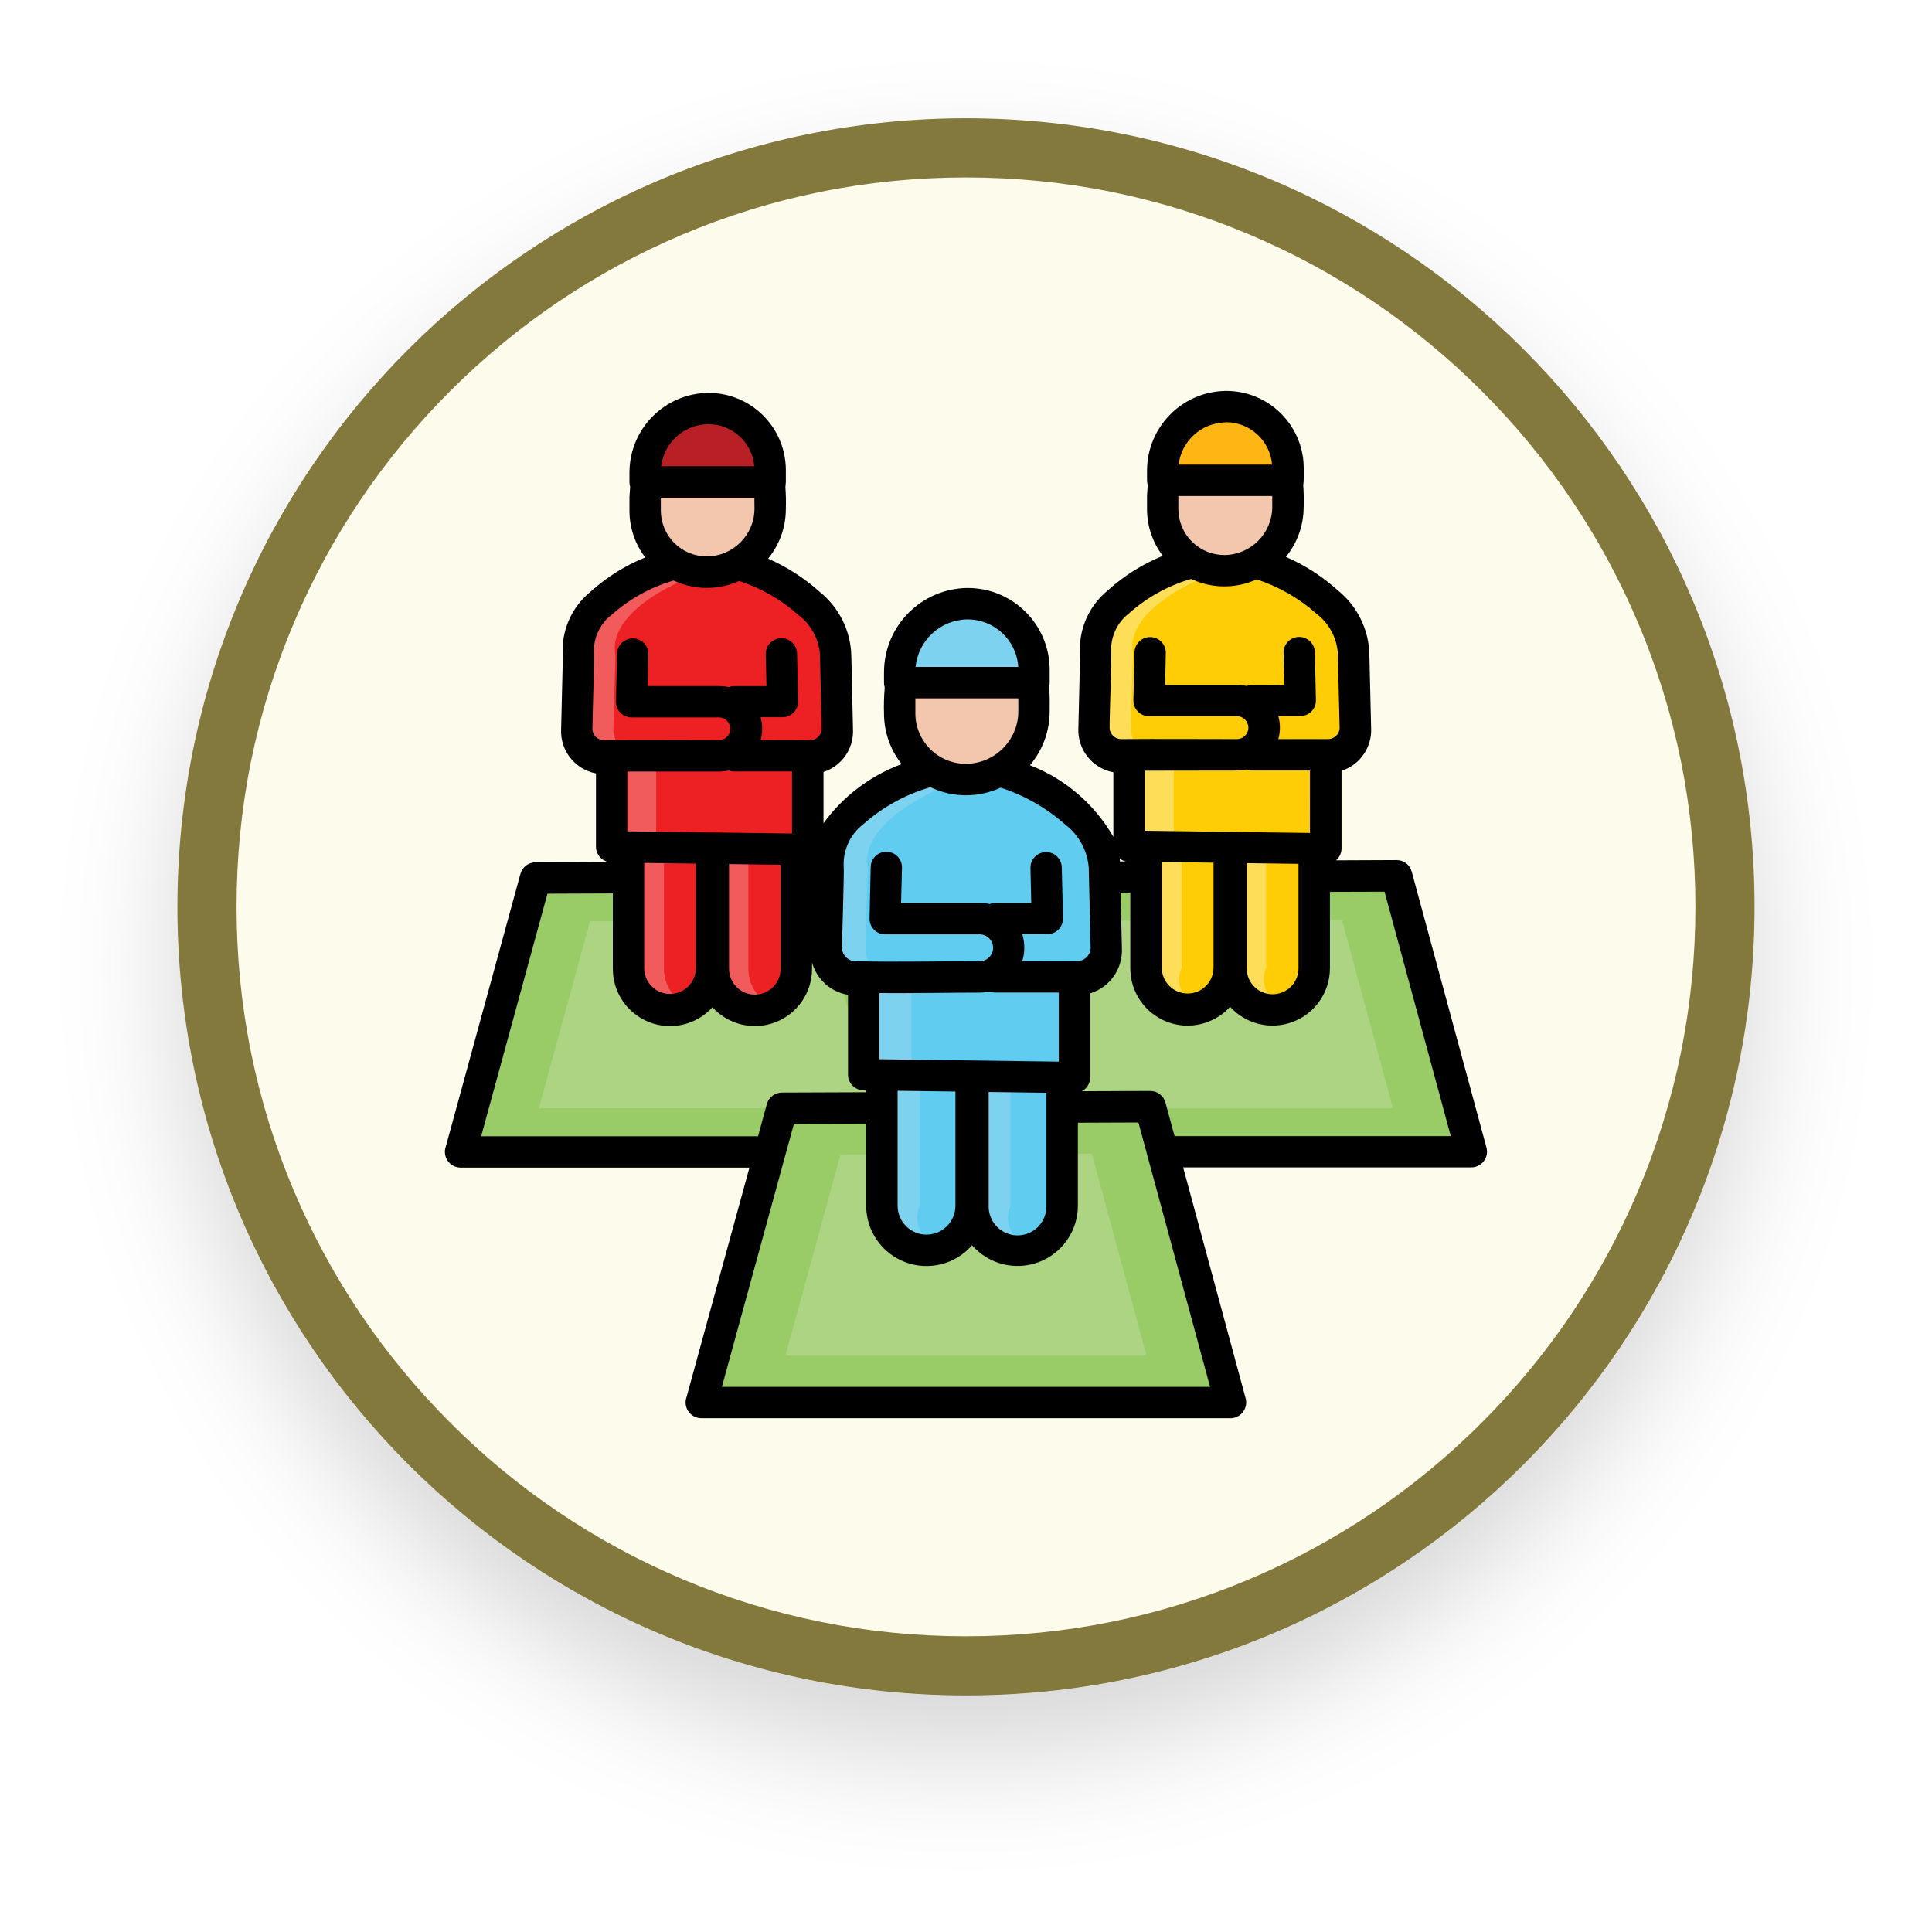
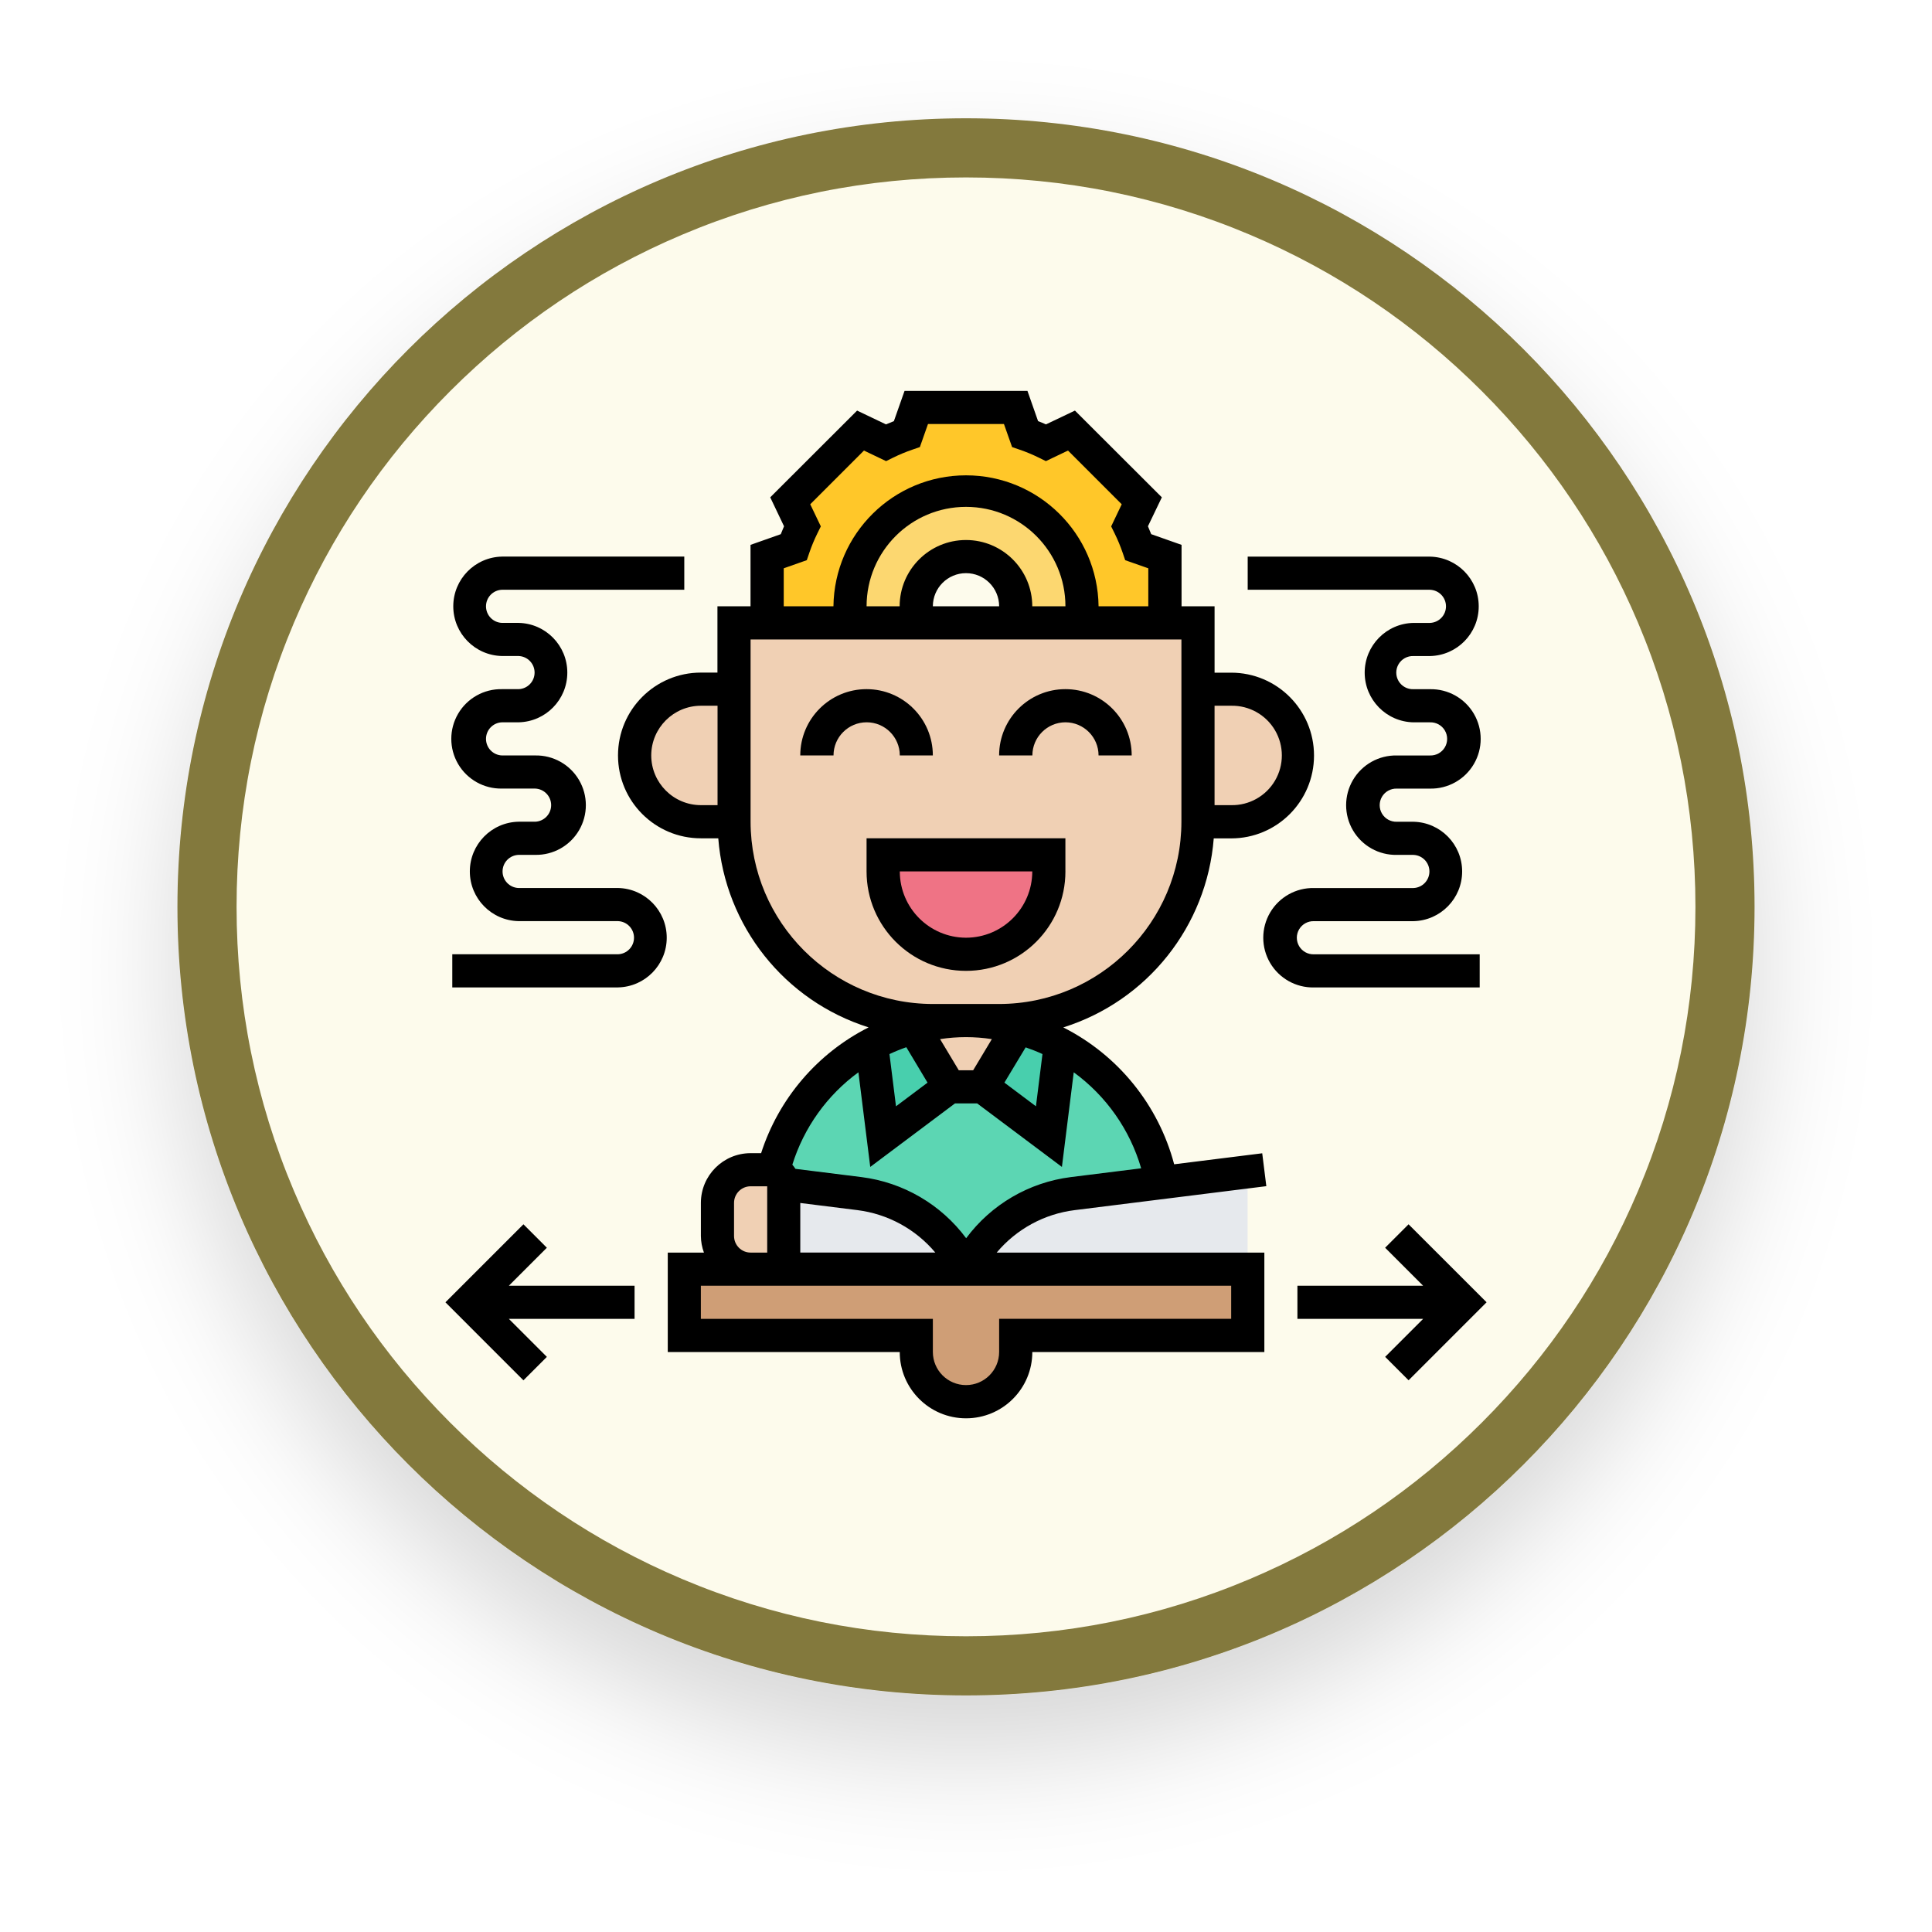
<svg xmlns="http://www.w3.org/2000/svg" width="98" height="98" viewBox="0 0 98 98">
  <defs>
    <filter id="Path_982547" x="0" y="0" width="98" height="98" filterUnits="userSpaceOnUse">
      <feOffset dy="3" input="SourceAlpha" />
      <feGaussianBlur stdDeviation="3" result="blur" />
      <feFlood flood-opacity="0.161" />
      <feComposite operator="in" in2="blur" />
      <feComposite in="SourceGraphic" />
    </filter>
    <clipPath id="clip-path">
      <path id="path8121" d="M0-682.665H48.414v48.414H0Z" transform="translate(0 682.665)" />
    </clipPath>
  </defs>
-   <g id="Group_1208176" data-name="Group 1208176" transform="translate(-610.151 -2467.014)">
-     <g id="Group_1207939" data-name="Group 1207939">
-       <g id="Group_1207719" data-name="Group 1207719" transform="translate(419.15 381.462)">
-         <g id="Group_1207712" data-name="Group 1207712">
-           <g id="Group_1207285" data-name="Group 1207285" transform="translate(0 344.552)">
-             <g id="Group_1206883" data-name="Group 1206883" transform="translate(0 -209)">
-               <g id="Group_1204569" data-name="Group 1204569" transform="translate(-81 -1890.336)">
-                 <g id="Group_1203962" data-name="Group 1203962" transform="translate(281 3846.336)">
-                   <g id="Group_1203498" data-name="Group 1203498" transform="translate(0)">
-                     <g id="Group_1202589" data-name="Group 1202589">
-                       <g id="Group_1172010" data-name="Group 1172010">
-                         <g id="Group_1171046" data-name="Group 1171046">
-                           <g id="Group_1148525" data-name="Group 1148525">
-                             <g transform="matrix(1, 0, 0, 1, -9, -6)" filter="url(#Path_982547)">
-                               <g id="Path_982547-2" data-name="Path 982547" transform="translate(9 6)" fill="#fdfbec">
-                                 <path d="M 40 78.5 C 34.802 78.5 29.76 77.482 25.015 75.475 C 20.43 73.536 16.313 70.76 12.776 67.224 C 9.24 63.687 6.464 59.57 4.525 54.985 C 2.518 50.24 1.5 45.198 1.5 40 C 1.5 34.802 2.518 29.76 4.525 25.015 C 6.464 20.43 9.24 16.313 12.776 12.776 C 16.313 9.24 20.43 6.464 25.015 4.525 C 29.76 2.518 34.802 1.5 40 1.5 C 45.198 1.5 50.24 2.518 54.985 4.525 C 59.57 6.464 63.687 9.24 67.224 12.776 C 70.76 16.313 73.536 20.43 75.475 25.015 C 77.482 29.76 78.5 34.802 78.5 40 C 78.5 45.198 77.482 50.24 75.475 54.985 C 73.536 59.57 70.76 63.687 67.224 67.224 C 63.687 70.76 59.57 73.536 54.985 75.475 C 50.24 77.482 45.198 78.5 40 78.5 Z" stroke="none" />
-                                 <path d="M 40 3 C 35.004 3 30.158 3.978 25.599 5.906 C 21.193 7.77 17.236 10.438 13.837 13.837 C 10.438 17.236 7.77 21.193 5.906 25.599 C 3.978 30.158 3 35.004 3 40 C 3 44.996 3.978 49.842 5.906 54.401 C 7.77 58.807 10.438 62.764 13.837 66.163 C 17.236 69.562 21.193 72.23 25.599 74.094 C 30.158 76.022 35.004 77 40 77 C 44.996 77 49.842 76.022 54.401 74.094 C 58.807 72.23 62.764 69.562 66.163 66.163 C 69.562 62.764 72.23 58.807 74.094 54.401 C 76.022 49.842 77 44.996 77 40 C 77 35.004 76.022 30.158 74.094 25.599 C 72.23 21.193 69.562 17.236 66.163 13.837 C 62.764 10.438 58.807 7.77 54.401 5.906 C 49.842 3.978 44.996 3 40 3 M 40 -7.62939453125e-06 C 62.091 -7.62939453125e-06 80 17.909 80 40 C 80 62.091 62.091 80 40 80 C 17.909 80 -7.62939453125e-06 62.091 -7.62939453125e-06 40 C -7.62939453125e-06 17.909 17.909 -7.62939453125e-06 40 -7.62939453125e-06 Z" stroke="none" fill="#83793c" />
+   <g id="Group_1208515" data-name="Group 1208515" transform="translate(-821 -1920.834)">
+     <g id="Group_1208423" data-name="Group 1208423">
+       <g id="Group_1208170" data-name="Group 1208170" transform="translate(0 -2047.18)">
+         <g id="Group_1207740" data-name="Group 1207740" transform="translate(630 1882.462)">
+           <g id="Group_1207712" data-name="Group 1207712">
+             <g id="Group_1207285" data-name="Group 1207285" transform="translate(0 344.552)">
+               <g id="Group_1206883" data-name="Group 1206883" transform="translate(0 -209)">
+                 <g id="Group_1204569" data-name="Group 1204569" transform="translate(-81 -1890.336)">
+                   <g id="Group_1203962" data-name="Group 1203962" transform="translate(281 3846.336)">
+                     <g id="Group_1203498" data-name="Group 1203498" transform="translate(0)">
+                       <g id="Group_1202589" data-name="Group 1202589">
+                         <g id="Group_1172010" data-name="Group 1172010">
+                           <g id="Group_1171046" data-name="Group 1171046">
+                             <g id="Group_1148525" data-name="Group 1148525">
+                               <g transform="matrix(1, 0, 0, 1, -9, -6)" filter="url(#Path_982547)">
+                                 <g id="Path_982547-2" data-name="Path 982547" transform="translate(9 6)" fill="#fdfbec">
+                                   <path d="M 40 78.5 C 34.802 78.5 29.76 77.482 25.015 75.475 C 20.43 73.536 16.313 70.76 12.776 67.224 C 9.24 63.687 6.464 59.57 4.525 54.985 C 2.518 50.24 1.5 45.198 1.5 40 C 1.5 34.802 2.518 29.76 4.525 25.015 C 6.464 20.43 9.24 16.313 12.776 12.776 C 16.313 9.24 20.43 6.464 25.015 4.525 C 29.76 2.518 34.802 1.5 40 1.5 C 45.198 1.5 50.24 2.518 54.985 4.525 C 59.57 6.464 63.687 9.24 67.224 12.776 C 70.76 16.313 73.536 20.43 75.475 25.015 C 77.482 29.76 78.5 34.802 78.5 40 C 78.5 45.198 77.482 50.24 75.475 54.985 C 73.536 59.57 70.76 63.687 67.224 67.224 C 63.687 70.76 59.57 73.536 54.985 75.475 C 50.24 77.482 45.198 78.5 40 78.5 Z" stroke="none" />
+                                   <path d="M 40 3 C 35.004 3 30.158 3.978 25.599 5.906 C 21.193 7.77 17.236 10.438 13.837 13.837 C 10.438 17.236 7.77 21.193 5.906 25.599 C 3.978 30.158 3 35.004 3 40 C 3 44.996 3.978 49.842 5.906 54.401 C 7.77 58.807 10.438 62.764 13.837 66.163 C 17.236 69.562 21.193 72.23 25.599 74.094 C 30.158 76.022 35.004 77 40 77 C 44.996 77 49.842 76.022 54.401 74.094 C 58.807 72.23 62.764 69.562 66.163 66.163 C 69.562 62.764 72.23 58.807 74.094 54.401 C 76.022 49.842 77 44.996 77 40 C 77 35.004 76.022 30.158 74.094 25.599 C 72.23 21.193 69.562 17.236 66.163 13.837 C 62.764 10.438 58.807 7.77 54.401 5.906 C 49.842 3.978 44.996 3 40 3 M 40 -7.62939453125e-06 C 62.091 -7.62939453125e-06 80 17.909 80 40 C 80 62.091 62.091 80 40 80 C 17.909 80 -7.62939453125e-06 62.091 -7.62939453125e-06 40 C -7.62939453125e-06 17.909 17.909 -7.62939453125e-06 40 -7.62939453125e-06 Z" stroke="none" fill="#83793c" />
+                                 </g>
                              </g>
                            </g>
                          </g>
                        </g>
                      </g>
                    </g>
                  </g>
                </g>
              </g>
            </g>
-           </g>
-           <g id="g8115" transform="translate(215.793 2790.01)">
-             <g id="g8117" transform="translate(0 -682.665)">
-               <g id="g8119" clip-path="url(#clip-path)">
-                 <g id="g8125" transform="translate(-33.259 0.709)">
-                   <path id="path8127" d="M-338.457-377.826h-25.835v-25.108c5.31-7.679,37.755-5.416,25.835,25.108" transform="translate(364.292 406.667)" fill="#fbdf63" />
-                 </g>
-                 <g id="g8129" transform="translate(-33.259 0.709)">
-                   <path id="path8131" d="M-338.457-377.826h-.619c6.164-24.728-15.887-30.6-25.216-24.374v-.734c5.31-7.679,37.755-5.416,25.835,25.108" transform="translate(364.292 406.667)" fill="#f9d11f" />
+             <g id="g8115" transform="translate(215.793 2790.01)">
+               <g id="g8117" transform="translate(0 -682.665)">
+                 <g id="g8119" clip-path="url(#clip-path)">
+                   <g id="g8125" transform="translate(-33.259 0.709)">
+                     <path id="path8127" d="M-338.457-377.826h-25.835v-25.108c5.31-7.679,37.755-5.416,25.835,25.108" transform="translate(364.292 406.667)" fill="#fbdf63" />
+                   </g>
+                   <g id="g8129" transform="translate(-33.259 0.709)">
+                     <path id="path8131" d="M-338.457-377.826h-.619c6.164-24.728-15.887-30.6-25.216-24.374v-.734c5.31-7.679,37.755-5.416,25.835,25.108" transform="translate(364.292 406.667)" fill="#f9d11f" />
+                   </g>
                </g>
              </g>
-             </g>
-             <g id="g8265" transform="translate(0 -682.665)">
-               <g id="g8267" clip-path="url(#clip-path)">
-                 <g id="g8273" transform="translate(-33.259 51.036)">
-                   <path id="path8275" d="M-338.457-377.654h-25.835v-25.1c5.31-7.676,37.755-5.413,25.835,25.1" transform="translate(364.292 406.481)" fill="#003343" />
-                 </g>
-                 <g id="g8277" transform="translate(-33.259 51.036)">
-                   <path id="path8279" d="M-338.457-377.654h-.619c6.164-24.717-15.887-30.585-25.216-24.362v-.734c5.31-7.676,37.755-5.413,25.835,25.1" transform="translate(364.292 406.481)" fill="#002439" />
+               <g id="g8265" transform="translate(0 -682.665)">
+                 <g id="g8267" clip-path="url(#clip-path)">
+                   <g id="g8273" transform="translate(-33.259 51.036)">
+                     <path id="path8275" d="M-338.457-377.654h-25.835v-25.1c5.31-7.676,37.755-5.413,25.835,25.1" transform="translate(364.292 406.481)" fill="#003343" />
+                   </g>
+                   <g id="g8277" transform="translate(-33.259 51.036)">
+                     <path id="path8279" d="M-338.457-377.654h-.619c6.164-24.717-15.887-30.585-25.216-24.362v-.734c5.31-7.676,37.755-5.413,25.835,25.1" transform="translate(364.292 406.481)" fill="#002439" />
+                   </g>
                </g>
              </g>
-             </g>
-             <g id="g8281" transform="translate(0 -682.665)">
-               <g id="g8283" clip-path="url(#clip-path)">
-                 <g id="g8289" transform="translate(17.066 51.014)">
-                   <path id="path8291" d="M-338.457-377.826h-25.835v-25.108c5.31-7.679,37.755-5.416,25.835,25.108" transform="translate(364.292 406.667)" fill="#ff7e50" />
-                 </g>
-                 <g id="g8293" transform="translate(17.066 51.014)">
-                   <path id="path8295" d="M-338.457-377.826h-.619c6.164-24.728-15.887-30.6-25.216-24.374v-.734c5.31-7.679,37.755-5.416,25.835,25.108" transform="translate(364.292 406.667)" fill="#ff6247" />
-                 </g>
-                 <g id="g8297" transform="translate(2.941 54.225)">
-                   <path id="path8299" d="M-233.028-131.751v15.573h-14.6c-12.2-25.649,14.6-34.273,14.6-15.573" transform="translate(250.816 141.808)" fill="#ffa68a" />
-                 </g>
-                 <g id="g8301" transform="translate(2.941 54.225)">
-                   <path id="path8303" d="M-233.028-131.751c-.9-16.1-20.23-9.82-14.176,15.573h-.427c-12.2-25.649,14.6-34.273,14.6-15.573" transform="translate(250.816 141.808)" fill="#ff7e50" />
+               <g id="g8281" transform="translate(0 -682.665)">
+                 <g id="g8283" clip-path="url(#clip-path)">
+                   <g id="g8289" transform="translate(17.066 51.014)">
+                     <path id="path8291" d="M-338.457-377.826h-25.835v-25.108c5.31-7.679,37.755-5.416,25.835,25.108" transform="translate(364.292 406.667)" fill="#ff7e50" />
+                   </g>
+                   <g id="g8293" transform="translate(17.066 51.014)">
+                     <path id="path8295" d="M-338.457-377.826h-.619c6.164-24.728-15.887-30.6-25.216-24.374v-.734c5.31-7.679,37.755-5.416,25.835,25.108" transform="translate(364.292 406.667)" fill="#ff6247" />
+                   </g>
+                   <g id="g8297" transform="translate(2.941 54.225)">
+                     <path id="path8299" d="M-233.028-131.751v15.573h-14.6c-12.2-25.649,14.6-34.273,14.6-15.573" transform="translate(250.816 141.808)" fill="#ffa68a" />
+                   </g>
+                   <g id="g8301" transform="translate(2.941 54.225)">
+                     <path id="path8303" d="M-233.028-131.751c-.9-16.1-20.23-9.82-14.176,15.573h-.427c-12.2-25.649,14.6-34.273,14.6-15.573" transform="translate(250.816 141.808)" fill="#ff7e50" />
+                   </g>
                </g>
              </g>
            </g>
          </g>
        </g>
      </g>
-       <g id="taraweh_15320737" transform="translate(605.258 2457.232)">
-         <g id="Group_1207938" data-name="Group 1207938" transform="translate(28.256 30.407)">
-           <path id="Path_1051779" data-name="Path 1051779" d="M59.412,259.835H34.43l3.8-13.895,17.393-.071Z" transform="translate(-34.43 -222.027)" fill="#99cc67" fill-rule="evenodd" />
-           <path id="Path_1051780" data-name="Path 1051780" d="M86.331,274.868H69.29l2.594-9.479,11.866-.049Z" transform="translate(-65.318 -239.279)" fill="#acd482" fill-rule="evenodd" />
-           <path id="Path_1051781" data-name="Path 1051781" d="M111.346,204.68a2.11,2.11,0,0,1,2.106,2.106v7.26a2.106,2.106,0,1,1-4.211,0v-7.26A2.112,2.112,0,0,1,111.346,204.68Z" transform="translate(-100.716 -185.53)" fill="#f15b5c" fill-rule="evenodd" />
-           <path id="Path_1051782" data-name="Path 1051782" d="M126.181,206.47a2.107,2.107,0,0,1,1.208,1.9v7.26a2.108,2.108,0,0,1-1.208,1.9,2.11,2.11,0,0,1-1.211-1.9v-7.26A2.107,2.107,0,0,1,126.181,206.47Z" transform="translate(-114.654 -187.116)" fill="#ed2024" fill-rule="evenodd" />
-           <path id="Path_1051783" data-name="Path 1051783" d="M149.049,204.68a2.112,2.112,0,0,1,2.106,2.106v7.26a2.107,2.107,0,0,1-4.215,0v-7.26A2.113,2.113,0,0,1,149.049,204.68Z" transform="translate(-134.121 -185.53)" fill="#f15b5c" fill-rule="evenodd" />
-           <path id="Path_1051784" data-name="Path 1051784" d="M163.768,206.41a2.12,2.12,0,0,1,1.218,1.908v7.26a2.108,2.108,0,0,1-1.218,1.905,2.105,2.105,0,0,1-1.218-1.905v-7.26A2.114,2.114,0,0,1,163.768,206.41Z" transform="translate(-147.952 -187.063)" fill="#ed2024" fill-rule="evenodd" />
-           <path id="Path_1051785" data-name="Path 1051785" d="M92.867,104.507c2.449.093,6.512,2.387,6.389,4.88l.088,3.824a1.374,1.374,0,0,1-1.347,1.4h-.153v4.616l-9.951-.132v-4.482h-.424a1.38,1.38,0,0,1-1.35-1.4l.09-3.824C85.774,106.713,90.364,104.41,92.867,104.507Z" transform="translate(-80.229 -96.768)" fill="#f15b5c" fill-rule="evenodd" />
-           <path id="Path_1051786" data-name="Path 1051786" d="M108.021,107.65c2.762.752,5.785,2.577,5.665,4.524l.107,3.824a1.542,1.542,0,0,1-1.657,1.4h-.188v4.563l-7.348-.081V117.4h-.517a1.542,1.542,0,0,1-1.657-1.4l.107-3.824c-.4-2,2.641-3.785,5.487-4.524Z" transform="translate(-94.679 -99.556)" fill="#ed2024" fill-rule="evenodd" />
-           <path id="Path_1051787" data-name="Path 1051787" d="M119.769,48.628a3.235,3.235,0,0,0-3.169,3.216v.685a3.123,3.123,0,0,0,3.169,3.126,3.233,3.233,0,0,0,3.172-3.213v-.685A3.131,3.131,0,0,0,119.769,48.628Z" transform="translate(-107.238 -47.258)" fill="#f3c7ad" fill-rule="evenodd" />
-           <path id="Path_1051788" data-name="Path 1051788" d="M119.769,37.458a3.235,3.235,0,0,0-3.169,3.216v.51h6.34v-.6a3.131,3.131,0,0,0-3.171-3.13Z" transform="translate(-107.238 -37.361)" fill="#b92025" fill-rule="evenodd" />
-           <path id="Path_1051789" data-name="Path 1051789" d="M289.674,259.561H264.63l3.811-13.93,17.44-.071Z" transform="translate(-238.401 -221.752)" fill="#99cc67" fill-rule="evenodd" />
-           <path id="Path_1051790" data-name="Path 1051790" d="M316.636,274.64H299.55l2.6-9.506,11.9-.044Z" transform="translate(-269.343 -239.057)" fill="#acd482" fill-rule="evenodd" />
-           <path id="Path_1051791" data-name="Path 1051791" d="M341.722,204.26a2.117,2.117,0,0,1,2.112,2.112v7.276a2.112,2.112,0,1,1-4.225,0v-7.276A2.117,2.117,0,0,1,341.722,204.26Z" transform="translate(-304.838 -185.158)" fill="#fede59" fill-rule="evenodd" />
-           <path id="Path_1051792" data-name="Path 1051792" d="M356.611,206.01a2.121,2.121,0,0,1,1.215,1.912V215.2a1.34,1.34,0,1,1-2.426,0v-7.276A2.124,2.124,0,0,1,356.611,206.01Z" transform="translate(-318.829 -186.709)" fill="#ffcd05" fill-rule="evenodd" />
-           <path id="Path_1051793" data-name="Path 1051793" d="M379.532,204.26a2.117,2.117,0,0,1,2.112,2.112v7.276a2.112,2.112,0,1,1-4.225,0v-7.276A2.117,2.117,0,0,1,379.532,204.26Z" transform="translate(-338.34 -185.158)" fill="#fede59" fill-rule="evenodd" />
-           <path id="Path_1051794" data-name="Path 1051794" d="M394.29,205.98a2.125,2.125,0,0,1,1.22,1.915v7.276a1.345,1.345,0,1,1-2.441,0V207.9A2.12,2.12,0,0,1,394.29,205.98Z" transform="translate(-352.207 -186.682)" fill="#ffcd05" fill-rule="evenodd" />
-           <path id="Path_1051795" data-name="Path 1051795" d="M323.2,103.827c2.454.093,6.528,2.39,6.4,4.892l.088,3.831a1.382,1.382,0,0,1-1.354,1.408h-.153v4.628l-9.976-.136v-4.493h-.424a1.384,1.384,0,0,1-1.354-1.408l.09-3.831c-.434-2.683,4.166-4.989,6.678-4.893Z" transform="translate(-284.298 -96.166)" fill="#fede59" fill-rule="evenodd" />
-           <path id="Path_1051796" data-name="Path 1051796" d="M338.377,106.97c2.771.752,5.8,2.584,5.681,4.538l.107,3.831a1.546,1.546,0,0,1-1.66,1.408h-.188v4.573l-7.367-.081v-4.493h-.523a1.548,1.548,0,0,1-1.66-1.408l.109-3.831C332.477,109.505,335.526,107.713,338.377,106.97Z" transform="translate(-298.775 -98.953)" fill="#ffcd05" fill-rule="evenodd" />
-           <path id="Path_1051797" data-name="Path 1051797" d="M350.161,47.807a3.241,3.241,0,0,0-3.181,3.223v.685a3.135,3.135,0,0,0,3.181,3.136,3.24,3.24,0,0,0,3.178-3.223v-.685A3.134,3.134,0,0,0,350.161,47.807Z" transform="translate(-311.369 -46.531)" fill="#f3c7ad" fill-rule="evenodd" />
-           <path id="Path_1051798" data-name="Path 1051798" d="M350.161,36.607a3.241,3.241,0,0,0-3.181,3.223v.51h6.359v-.6A3.135,3.135,0,0,0,350.161,36.607Z" transform="translate(-311.369 -36.607)" fill="#fdb614" fill-rule="evenodd" />
-           <path id="Path_1051799" data-name="Path 1051799" d="M168.476,363.316H141.63l4.089-14.932,18.69-.074Z" transform="translate(-129.416 -312.795)" fill="#99cc67" fill-rule="evenodd" />
-           <path id="Path_1051800" data-name="Path 1051800" d="M197.392,379.469H179.08l2.787-10.187,12.752-.051Z" transform="translate(-162.599 -331.332)" fill="#acd482" fill-rule="evenodd" />
-           <path id="Path_1051801" data-name="Path 1051801" d="M224.291,304.03a2.271,2.271,0,0,1,2.264,2.264v7.8a2.262,2.262,0,1,1-4.524,0v-7.8A2.27,2.27,0,0,1,224.291,304.03Z" transform="translate(-200.655 -273.56)" fill="#7dd2f0" fill-rule="evenodd" />
-           <path id="Path_1051802" data-name="Path 1051802" d="M240.221,305.96a2.264,2.264,0,0,1,1.3,2.044v7.8a1.436,1.436,0,1,1-2.6,0V308A2.271,2.271,0,0,1,240.221,305.96Z" transform="translate(-215.621 -275.27)" fill="#60ccf0" fill-rule="evenodd" />
-           <path id="Path_1051803" data-name="Path 1051803" d="M264.794,304.03a2.273,2.273,0,0,1,2.264,2.264v7.8a2.264,2.264,0,1,1-4.528,0v-7.8A2.273,2.273,0,0,1,264.794,304.03Z" transform="translate(-236.541 -273.56)" fill="#7dd2f0" fill-rule="evenodd" />
-           <path id="Path_1051804" data-name="Path 1051804" d="M280.591,305.91a2.273,2.273,0,0,1,1.308,2.051v7.8a1.444,1.444,0,1,1-2.619,0v-7.8A2.274,2.274,0,0,1,280.591,305.91Z" transform="translate(-251.382 -275.226)" fill="#60ccf0" fill-rule="evenodd" />
-           <path id="Path_1051805" data-name="Path 1051805" d="M204.448,196.406c2.632.1,7,2.565,6.864,5.245l.1,4.109a1.479,1.479,0,0,1-1.45,1.505h-.164v4.961l-10.694-.142v-4.818h-.451a1.479,1.479,0,0,1-1.45-1.505l.093-4.109C196.825,198.777,201.758,196.3,204.448,196.406Z" transform="translate(-178.652 -178.196)" fill="#7dd2f0" fill-rule="evenodd" />
-           <path id="Path_1051806" data-name="Path 1051806" d="M220.673,199.8c2.968.8,6.214,2.764,6.088,4.861l.116,4.109a1.66,1.66,0,0,1-1.783,1.505h-.2v4.906l-7.9-.088v-4.818h-.556a1.66,1.66,0,0,1-1.783-1.505l.116-4.109C214.35,202.516,217.615,200.592,220.673,199.8Z" transform="translate(-194.122 -181.206)" fill="#60ccf0" fill-rule="evenodd" />
-           <path id="Path_1051807" data-name="Path 1051807" d="M233.32,136.367a3.475,3.475,0,0,0-3.41,3.456v.733a3.362,3.362,0,0,0,3.41,3.362,3.475,3.475,0,0,0,3.408-3.452v-.736a3.361,3.361,0,0,0-3.408-3.362Z" transform="translate(-207.637 -125.001)" fill="#f3c7ad" fill-rule="evenodd" />
-           <path id="Path_1051808" data-name="Path 1051808" d="M233.32,124.368a3.473,3.473,0,0,0-3.41,3.452v.549h6.818v-.643A3.362,3.362,0,0,0,233.32,124.368Z" transform="translate(-207.637 -114.368)" fill="#7dd2f0" fill-rule="evenodd" />
+       <g id="innovative_4443961_1_" data-name="innovative_4443961 (1)" transform="translate(843.594 1940.661)">
+         <g id="Group_1208421" data-name="Group 1208421" transform="translate(9.594 0.841)">
+           <g id="Group_1208407" data-name="Group 1208407" transform="translate(7.027 32.311)">
+             <path id="Path_1052924" data-name="Path 1052924" d="M30.4,41.592l3.362,2.522.588-4.674a9.622,9.622,0,0,1,1.69,1.143,10.07,10.07,0,0,1,3.413,5.8l-4.489.6a7.1,7.1,0,0,0-5.4,3.858,7.012,7.012,0,0,0-5.413-3.825L20.3,46.526a.846.846,0,0,0-.53-.672,10.108,10.108,0,0,1,4.993-6.414l.588,4.674,3.362-2.522Z" transform="translate(-19.774 -39.44)" fill="#5cd6b3" />
+           </g>
+           <g id="Group_1208408" data-name="Group 1208408" transform="translate(17.652 31.446)">
+             <path id="Path_1052925" data-name="Path 1052925" d="M36.365,39.276l-.588,4.674-3.362-2.522,1.8-3V38.41A10.022,10.022,0,0,1,36.365,39.276Z" transform="translate(-32.414 -38.41)" fill="#48cfad" />
+           </g>
+           <g id="Group_1208409" data-name="Group 1208409" transform="translate(12.02 31.454)">
+             <path id="Path_1052926" data-name="Path 1052926" d="M27.866,38.428l1.8,3L26.3,43.951l-.588-4.674a9.585,9.585,0,0,1,2.152-.857Z" transform="translate(-25.714 -38.42)" fill="#48cfad" />
+           </g>
+           <g id="Group_1208410" data-name="Group 1208410" transform="translate(2.522 43.71)">
+             <path id="Path_1052927" data-name="Path 1052927" d="M42.993,53v3.362H31.225V57.2a2.522,2.522,0,1,1-5.043,0v-.841H14.414V53H42.993Z" transform="translate(-14.414 -53)" fill="#cf9e76" />
+           </g>
+           <g id="Group_1208411" data-name="Group 1208411" transform="translate(16.811 38.666)">
+             <path id="Path_1052928" data-name="Path 1052928" d="M41.307,47.588,45.7,47v5.043H31.414a7.1,7.1,0,0,1,5.4-3.858Z" transform="translate(-31.414 -47)" fill="#e6e9ed" />
+           </g>
+           <g id="Group_1208412" data-name="Group 1208412" transform="translate(6.725 39.397)">
+             <path id="Path_1052929" data-name="Path 1052929" d="M29.5,52.182H19.414a.843.843,0,0,0,.841-.841V47.979a.479.479,0,0,0-.008-.109l3.841.488A7.012,7.012,0,0,1,29.5,52.182Z" transform="translate(-19.414 -47.87)" fill="#e6e9ed" />
+           </g>
+           <g id="Group_1208413" data-name="Group 1208413" transform="translate(4.203 38.666)">
+             <path id="Path_1052930" data-name="Path 1052930" d="M16.414,48.681A1.686,1.686,0,0,1,18.1,47h.841a.721.721,0,0,1,.3.059.846.846,0,0,1,.53.672.479.479,0,0,1,.008.109V51.2a.843.843,0,0,1-.841.841H18.1a1.686,1.686,0,0,1-1.681-1.681Z" transform="translate(-16.414 -47)" fill="#f0d0b4" />
+           </g>
+           <g id="Group_1208414" data-name="Group 1208414" transform="translate(14.172 31.101)">
+             <path id="Path_1052931" data-name="Path 1052931" d="M33.553,38.345v.017l-1.8,3H30.073l-1.8-3v-.008A9.759,9.759,0,0,1,30.913,38,10.1,10.1,0,0,1,33.553,38.345Z" transform="translate(-28.274 -38)" fill="#f0d0b4" />
+           </g>
+           <g id="Group_1208415" data-name="Group 1208415" transform="translate(28.579 14.29)">
+             <path id="Path_1052932" data-name="Path 1052932" d="M47.1,18a3.362,3.362,0,1,1,0,6.725H45.414V18Z" transform="translate(-45.414 -18)" fill="#f0d0b4" />
+           </g>
+           <g id="Group_1208416" data-name="Group 1208416" transform="translate(5.043 10.927)">
+             <path id="Path_1052933" data-name="Path 1052933" d="M40.95,17.362v6.725A10.084,10.084,0,0,1,30.863,34.174H27.5A10.084,10.084,0,0,1,17.414,24.087V14H40.95Z" transform="translate(-17.414 -14)" fill="#f0d0b4" />
+           </g>
+           <g id="Group_1208417" data-name="Group 1208417" transform="translate(0 14.29)">
+             <path id="Path_1052934" data-name="Path 1052934" d="M16.457,18v6.725H14.776a3.362,3.362,0,1,1,0-6.725Z" transform="translate(-11.414 -18)" fill="#f0d0b4" />
+           </g>
+           <g id="Group_1208418" data-name="Group 1208418" transform="translate(12.609 22.695)">
+             <path id="Path_1052935" data-name="Path 1052935" d="M34.82,28v.841a4.2,4.2,0,0,1-8.406,0V28Z" transform="translate(-26.414 -28)" fill="#ef7385" />
+           </g>
+           <g id="Group_1208419" data-name="Group 1208419" transform="translate(6.725)">
+             <path id="Path_1052936" data-name="Path 1052936" d="M39.588,8.565v3.362H35.326a5.576,5.576,0,0,0,.059-.841,5.884,5.884,0,0,0-11.768,0,5.575,5.575,0,0,0,.059.841H19.414V8.565l1.345-.479A9.731,9.731,0,0,1,21.2,7.027l-.622-1.286,3.572-3.572,1.286.622A9.732,9.732,0,0,1,26.5,2.345L26.979,1h5.043L32.5,2.345a9.732,9.732,0,0,1,1.059.446l1.286-.622,3.572,3.572L37.8,7.027a9.73,9.73,0,0,1,.446,1.059Z" transform="translate(-19.414 -1)" fill="#ffc729" />
+           </g>
+           <g id="Group_1208420" data-name="Group 1208420" transform="translate(10.927 4.203)">
+             <path id="Path_1052937" data-name="Path 1052937" d="M36.182,11.884a5.575,5.575,0,0,1-.059.841H32.677a2.522,2.522,0,1,0-4.758,0H24.473a5.575,5.575,0,0,1-.059-.841,5.884,5.884,0,0,1,11.768,0Z" transform="translate(-24.414 -6)" fill="#fcd770" />
+           </g>
        </g>
-         <path id="Path_1051809" data-name="Path 1051809" d="M57.162,53.791a.795.795,0,0,1,1.589-.032l.062,2.6a.791.791,0,0,1-.778.808H56.746a2.3,2.3,0,0,1,0,1.37c.93,0,1.87.013,2.8,0a.693.693,0,0,0,.669-.639l-.093-3.986a.4.4,0,0,1,0-.09,3.046,3.046,0,0,0-1.179-2.2,9.2,9.2,0,0,0-3.294-1.886,4.242,4.242,0,0,1-1.76.387h0a4.163,4.163,0,0,1-1.8-.41,8.814,8.814,0,0,0-3.4,1.873,2.557,2.557,0,0,0-1,2.151c.032.213-.084,3.591-.084,4.17a.693.693,0,0,0,.669.633c2.081.046,4.221,0,6.311,0v0a.681.681,0,0,0,0-1.363v0h-4.8A.791.791,0,0,1,49,56.365l.058-2.6a.794.794,0,1,1,1.588.032L50.6,55.582l3.973,0v0a2.241,2.241,0,0,1,.514.058.807.807,0,0,1,.294-.055l1.822,0ZM61.8,57.87a2.281,2.281,0,0,1-1.609,2.3v4.264a.793.793,0,0,1-.423.7l3.472-.013a.8.8,0,0,1,.771.591v0l.461,1.7H78.483L75.124,55.012l-2.771.009V58.9a2.911,2.911,0,0,1-5.065,1.951A2.907,2.907,0,0,1,62.227,58.9V55.064h-.494Zm-3.2,2.258H55.382a.807.807,0,0,1-.294-.055,2.241,2.241,0,0,1-.514.058v0c-1.664,0-3.391.042-5.074.023V63.51l9.1.123ZM53.935,41.2a2.679,2.679,0,0,0-2.6,2.412h5.209A2.574,2.574,0,0,0,53.986,41.2h-.007v0Zm0-1.593v0l.046,0a4.154,4.154,0,0,1,4.156,4.1v.055h0v.643c0,.171-.039.165-.026.278.039.368.026.81.026,1.185a4.223,4.223,0,0,1-1,2.729,8.388,8.388,0,0,1,4.231,3.633V48.956A2.175,2.175,0,0,1,59.593,46.7l.088-3.685a3.839,3.839,0,0,1,1.408-3.288,9.433,9.433,0,0,1,2.787-1.75,3.9,3.9,0,0,1-.8-2.384h0v-.685l.035-.526a.815.815,0,0,1-.035-.239v-.51a4.048,4.048,0,0,1,3.975-4.021h.046a3.928,3.928,0,0,1,3.927,3.878l0,.055h0v.6L71,34.392A10.615,10.615,0,0,1,71.02,35.5a4,4,0,0,1-.9,2.529,9.8,9.8,0,0,1,2.648,1.711,4.287,4.287,0,0,1,1.586,3.232l.088,3.721a2.174,2.174,0,0,1-1.5,2.19v3.94a.8.8,0,0,1-.278.6l3.068-.013a.79.79,0,0,1,.771.588h0l3.792,14a.8.8,0,0,1-.769,1v0H64.908L68.08,80.72a.8.8,0,0,1-.769,1H40.47a.8.8,0,0,1-.75-1.079l3.188-11.633H28.256a.8.8,0,0,1-.746-1.079l3.782-13.823a.8.8,0,0,1,.769-.584l3.685-.016a.793.793,0,0,1-.623-.775h0V49.013a2.176,2.176,0,0,1-1.767-2.257l.088-3.676a3.831,3.831,0,0,1,1.4-3.281,9.348,9.348,0,0,1,2.778-1.741,3.912,3.912,0,0,1-.8-2.377h0V35l.035-.526a.792.792,0,0,1-.035-.236v-.512a4.043,4.043,0,0,1,3.97-4.014v0a.176.176,0,0,1,.042,0,3.923,3.923,0,0,1,3.921,3.873l0,.055h0v.6l-.023.252a10.536,10.536,0,0,1,.023,1.107,3.971,3.971,0,0,1-.9,2.519A9.8,9.8,0,0,1,46.49,39.82a4.28,4.28,0,0,1,1.586,3.227l.084,3.708a2.169,2.169,0,0,1-1.495,2.186v2.6a8.568,8.568,0,0,1,3.963-3,4.14,4.14,0,0,1-.894-2.581h0a10.71,10.71,0,0,1,.032-1.241c.016-.146-.032-.1-.032-.313v-.549a4.281,4.281,0,0,1,4.2-4.25Zm2.61,5.6h-5.22v.755c0,.1,0,.023,0,0a2.561,2.561,0,0,0,2.565,2.565c.1,0,.023,0,0,0a2.673,2.673,0,0,0,2.658-2.658Zm-2.61-4a.22.22,0,0,0,.046,0Zm4.2,2.565c0,.013,0,.009,0,0Zm-4.156-4.158Zm0,0c-.019,0-.065,0,0,0Zm-2.658,6.353Zm-1.589,0c0-.009,0-.007,0,0Zm4.154,2.568Zm0,1.592Zm7.8,3.207c.007.049.01.1.016.146h.31a.778.778,0,0,1-.326-.146ZM57.972,65.212l-2.929-.039v5.769a1.465,1.465,0,1,0,2.929,0Zm-4.615-.062-2.933-.039v5.83a1.466,1.466,0,0,0,2.933,0Zm-4.528-.062h-.136a.8.8,0,0,1-.785-.794h0V60.242A2.275,2.275,0,0,1,46.083,58.6v.326a2.9,2.9,0,0,1-5.051,1.947,2.9,2.9,0,0,1-5.052-1.947V55.1l-3.317.013L29.3,67.418H43.344l.445-1.628a.8.8,0,0,1,.766-.588l4.273-.016v-.1Zm10.739,1.644v4.209A3.061,3.061,0,0,1,54.2,72.948a3.061,3.061,0,0,1-5.371-2.005V66.775l-3.665.016L41.511,80.13H66.273L62.639,66.72ZM70,42.9a.794.794,0,1,1,1.588-.032l.055,2.426a.791.791,0,0,1-.778.81h-1.13a2.167,2.167,0,0,1,0,1.169c.847,0,1.69,0,2.535,0a.587.587,0,0,0,.575-.542l-.088-3.714v-.09a2.781,2.781,0,0,0-1.082-2.012,8.557,8.557,0,0,0-3.036-1.744,3.956,3.956,0,0,1-3.327-.023,8.14,8.14,0,0,0-3.136,1.734,2.33,2.33,0,0,0-.921,1.957c.042.252-.09,3.3-.077,3.892a.587.587,0,0,0,.578.542c1.957-.016,3.921,0,5.881,0v0a.581.581,0,0,0,.41-.991.571.571,0,0,0-.41-.171v0H63.163a.791.791,0,0,1-.778-.81l.055-2.426a.794.794,0,1,1,1.588.032l-.035,1.615h3.649v0a2.147,2.147,0,0,1,.479.055.779.779,0,0,1,.275-.051h1.648Zm1.341,5.966c-.982,0-1.967,0-2.949,0a.753.753,0,0,1-.275-.049,2.139,2.139,0,0,1-.479.051v0c-1.56,0-3.12.007-4.683.007v3.046l8.385.113Zm-4.3-17.657a2.441,2.441,0,0,0-2.364,2.139h4.741A2.342,2.342,0,0,0,67.089,31.2h-.046v0Zm2.384,3.733H64.664v.653c0,.109,0,.03,0,0a2.337,2.337,0,0,0,2.373,2.341A2.448,2.448,0,0,0,69.427,35.5v-.565Zm1.592-1.395Zm-6.359,2.047Zm-1.589,0c0-.013,0-.009,0,0ZM70.759,53.6l-2.629-.035V58.9a1.314,1.314,0,0,0,2.629,0Zm-4.309-.058-2.626-.035V58.9a1.313,1.313,0,0,0,2.625,0V53.546ZM43.735,42.962a.794.794,0,0,1,1.588-.03l.055,2.419a.793.793,0,0,1-.778.81H43.474a2.142,2.142,0,0,1,0,1.162c.843,0,1.686-.007,2.526,0a.586.586,0,0,0,.572-.539l-.084-3.7a.4.4,0,0,1,0-.09,2.78,2.78,0,0,0-1.082-2.005,8.4,8.4,0,0,0-3.023-1.738,3.974,3.974,0,0,1-3.324-.023,8.116,8.116,0,0,0-3.123,1.725,2.32,2.32,0,0,0-.917,1.954c.032.2-.077,3.34-.077,3.878a.587.587,0,0,0,.572.542c1.954-.016,3.915,0,5.869,0v0a.578.578,0,0,0,0-1.155v0H36.916a.793.793,0,0,1-.778-.81l.055-2.419a.794.794,0,0,1,1.588.03l-.039,1.612h3.64v0a2.308,2.308,0,0,1,.475.051.811.811,0,0,1,.278-.049h1.637Zm1.334,5.952c-.979,0-1.957,0-2.936,0a.813.813,0,0,1-.278-.051,2.087,2.087,0,0,1-.475.055v0c-1.556,0-3.111.007-4.667,0v3.033l8.355.113V48.915ZM40.786,31.3a2.433,2.433,0,0,0-2.357,2.132h4.725A2.332,2.332,0,0,0,40.829,31.3Zm2.374,3.727H38.413v.649c0,.107,0,.026,0,0a2.328,2.328,0,0,0,2.332,2.329,2.428,2.428,0,0,0,2.419-2.415Zm1.592-1.4ZM38.41,35.679Zm-1.589,0c0-.016,0-.009,0,0Zm7.668,17.967-2.616-.035v5.313a1.308,1.308,0,0,0,2.616,0Zm-4.3-.058-2.619-.035v5.371a1.31,1.31,0,0,0,2.619,0Z" transform="translate(0)" />
+         <g id="Group_1208422" data-name="Group 1208422" transform="translate(0 0)">
+           <path id="Path_1052938" data-name="Path 1052938" d="M33.582,41.556,43.3,40.341l-.208-1.668-4.467.558A10.907,10.907,0,0,0,33,32.288,10.947,10.947,0,0,0,40.633,22.7h.883a4.2,4.2,0,1,0,0-8.406h-.841V10.928H39V7.811L37.46,7.268q-.078-.2-.165-.4L38,5.4,33.592,1l-1.47.7c-.13-.058-.263-.113-.4-.165L31.183,0H24.949l-.541,1.535q-.2.078-.4.165L22.542,1,18.136,5.4l.7,1.469c-.058.132-.113.264-.165.4l-1.535.542v3.115H15.458V14.29h-.841a4.2,4.2,0,1,0,0,8.406H15.5a10.946,10.946,0,0,0,7.626,9.59,10.884,10.884,0,0,0-5.453,6.381H17.14a2.525,2.525,0,0,0-2.522,2.522v1.681a2.493,2.493,0,0,0,.155.841H12.938v5.043H24.705a3.362,3.362,0,1,0,6.725,0H43.2V43.71H29.623a6.155,6.155,0,0,1,3.959-2.154ZM25.037,33.29l1.078,1.8-1.6,1.2-.331-2.649a8.818,8.818,0,0,1,.85-.346ZM27.7,34.463l-.949-1.581a8.6,8.6,0,0,1,2.626,0l-.947,1.579ZM31.092,33.3c.291.1.577.212.853.34l-.331,2.649-1.6-1.2ZM41.515,15.971a2.522,2.522,0,1,1,0,5.043h-.841V15.971ZM18.82,9l1.171-.413.131-.385a8.271,8.271,0,0,1,.4-.963l.18-.366-.537-1.121,2.725-2.725,1.122.536.366-.18a8.189,8.189,0,0,1,.963-.4l.385-.132.412-1.17h3.853l.413,1.17.385.132a8.189,8.189,0,0,1,.963.4l.366.18,1.122-.536,2.725,2.725L35.43,6.874l.18.366a8.272,8.272,0,0,1,.4.963l.131.385L37.313,9v1.927H34.791a6.725,6.725,0,0,0-13.449,0H18.821V9Zm7.565,1.927a1.681,1.681,0,1,1,3.362,0Zm1.681-3.362A3.366,3.366,0,0,0,24.7,10.927H23.023a5.043,5.043,0,0,1,10.087,0H31.428A3.366,3.366,0,0,0,28.066,7.565ZM12.1,18.493a2.525,2.525,0,0,1,2.522-2.522h.841v5.043h-.841A2.525,2.525,0,0,1,12.1,18.493ZM26.385,31.1a9.257,9.257,0,0,1-9.246-9.246V12.609H38.993v9.246A9.257,9.257,0,0,1,29.747,31.1Zm-3.776,3.465.6,4.8,4.3-3.223h1.122l4.3,3.223.6-4.8a9.212,9.212,0,0,1,3.42,4.87l-3.57.446a7.83,7.83,0,0,0-5.307,3.1,7.837,7.837,0,0,0-5.307-3.1l-3.354-.419a1.661,1.661,0,0,0-.156-.21,9.2,9.2,0,0,1,3.359-4.692ZM19.66,41.194l2.89.361a6.164,6.164,0,0,1,3.96,2.154H19.66V41.194ZM16.3,42.869V41.188a.841.841,0,0,1,.841-.841h.841V43.71h-.841A.841.841,0,0,1,16.3,42.869Zm25.217,4.2H29.747v1.681a1.681,1.681,0,1,1-3.362,0V47.072H14.617V45.391h26.9Z" transform="translate(-1.66 0)" />
+           <path id="Path_1052939" data-name="Path 1052939" d="M57.052,50.293l-1.189,1.189,1.927,1.927H51.414V55.09h6.377l-1.927,1.927,1.189,1.189,3.957-3.957Z" transform="translate(-8.197 -8.018)" />
+           <path id="Path_1052940" data-name="Path 1052940" d="M5.145,51.482,3.957,50.293,0,54.25l3.957,3.957,1.189-1.189L3.218,55.09H9.594V53.409H3.218Z" transform="translate(0 -8.018)" />
+           <path id="Path_1052941" data-name="Path 1052941" d="M35.5,28.681V27H25.414v1.681a5.043,5.043,0,0,0,10.087,0Zm-5.043,3.362A3.366,3.366,0,0,1,27.1,28.681H33.82A3.366,3.366,0,0,1,30.457,32.043Z" transform="translate(-4.052 -4.305)" />
+           <path id="Path_1052942" data-name="Path 1052942" d="M26.457,21.362h1.681a3.362,3.362,0,0,0-6.725,0H23.1a1.681,1.681,0,0,1,3.362,0Z" transform="translate(-3.414 -2.87)" />
+           <path id="Path_1052943" data-name="Path 1052943" d="M36.776,19.681a1.683,1.683,0,0,1,1.681,1.681h1.681a3.362,3.362,0,0,0-6.725,0H35.1A1.683,1.683,0,0,1,36.776,19.681Z" transform="translate(-5.327 -2.87)" />
+           <path id="Path_1052944" data-name="Path 1052944" d="M60.182,31.855V30.174H51.776a.841.841,0,1,1,0-1.681H56.82a2.522,2.522,0,0,0,0-5.043h-.841a.841.841,0,1,1,0-1.681H57.66a2.522,2.522,0,1,0,0-5.043H56.82a.841.841,0,1,1,0-1.681h.841a2.522,2.522,0,0,0,0-5.043H48.414v1.681H57.66a.841.841,0,0,1,0,1.681H56.82a2.522,2.522,0,0,0,0,5.043h.841a.841.841,0,1,1,0,1.681H55.979a2.522,2.522,0,1,0,0,5.043h.841a.841.841,0,0,1,0,1.681H51.776a2.522,2.522,0,1,0,0,5.043Z" transform="translate(-7.719 -1.594)" />
+           <path id="Path_1052945" data-name="Path 1052945" d="M8.82,26.811H3.776a.841.841,0,0,1,0-1.681h.841a2.522,2.522,0,1,0,0-5.043H2.936a.841.841,0,0,1,0-1.681h.841a2.522,2.522,0,0,0,0-5.043H2.936a.841.841,0,0,1,0-1.681h9.246V10H2.936a2.522,2.522,0,0,0,0,5.043h.841a.841.841,0,0,1,0,1.681H2.936a2.522,2.522,0,1,0,0,5.043H4.617a.841.841,0,0,1,0,1.681H3.776a2.522,2.522,0,0,0,0,5.043H8.82a.841.841,0,0,1,0,1.681H.414v1.681H8.82a2.522,2.522,0,0,0,0-5.043Z" transform="translate(-0.066 -1.594)" />
+         </g>
      </g>
    </g>
  </g>
</svg>
